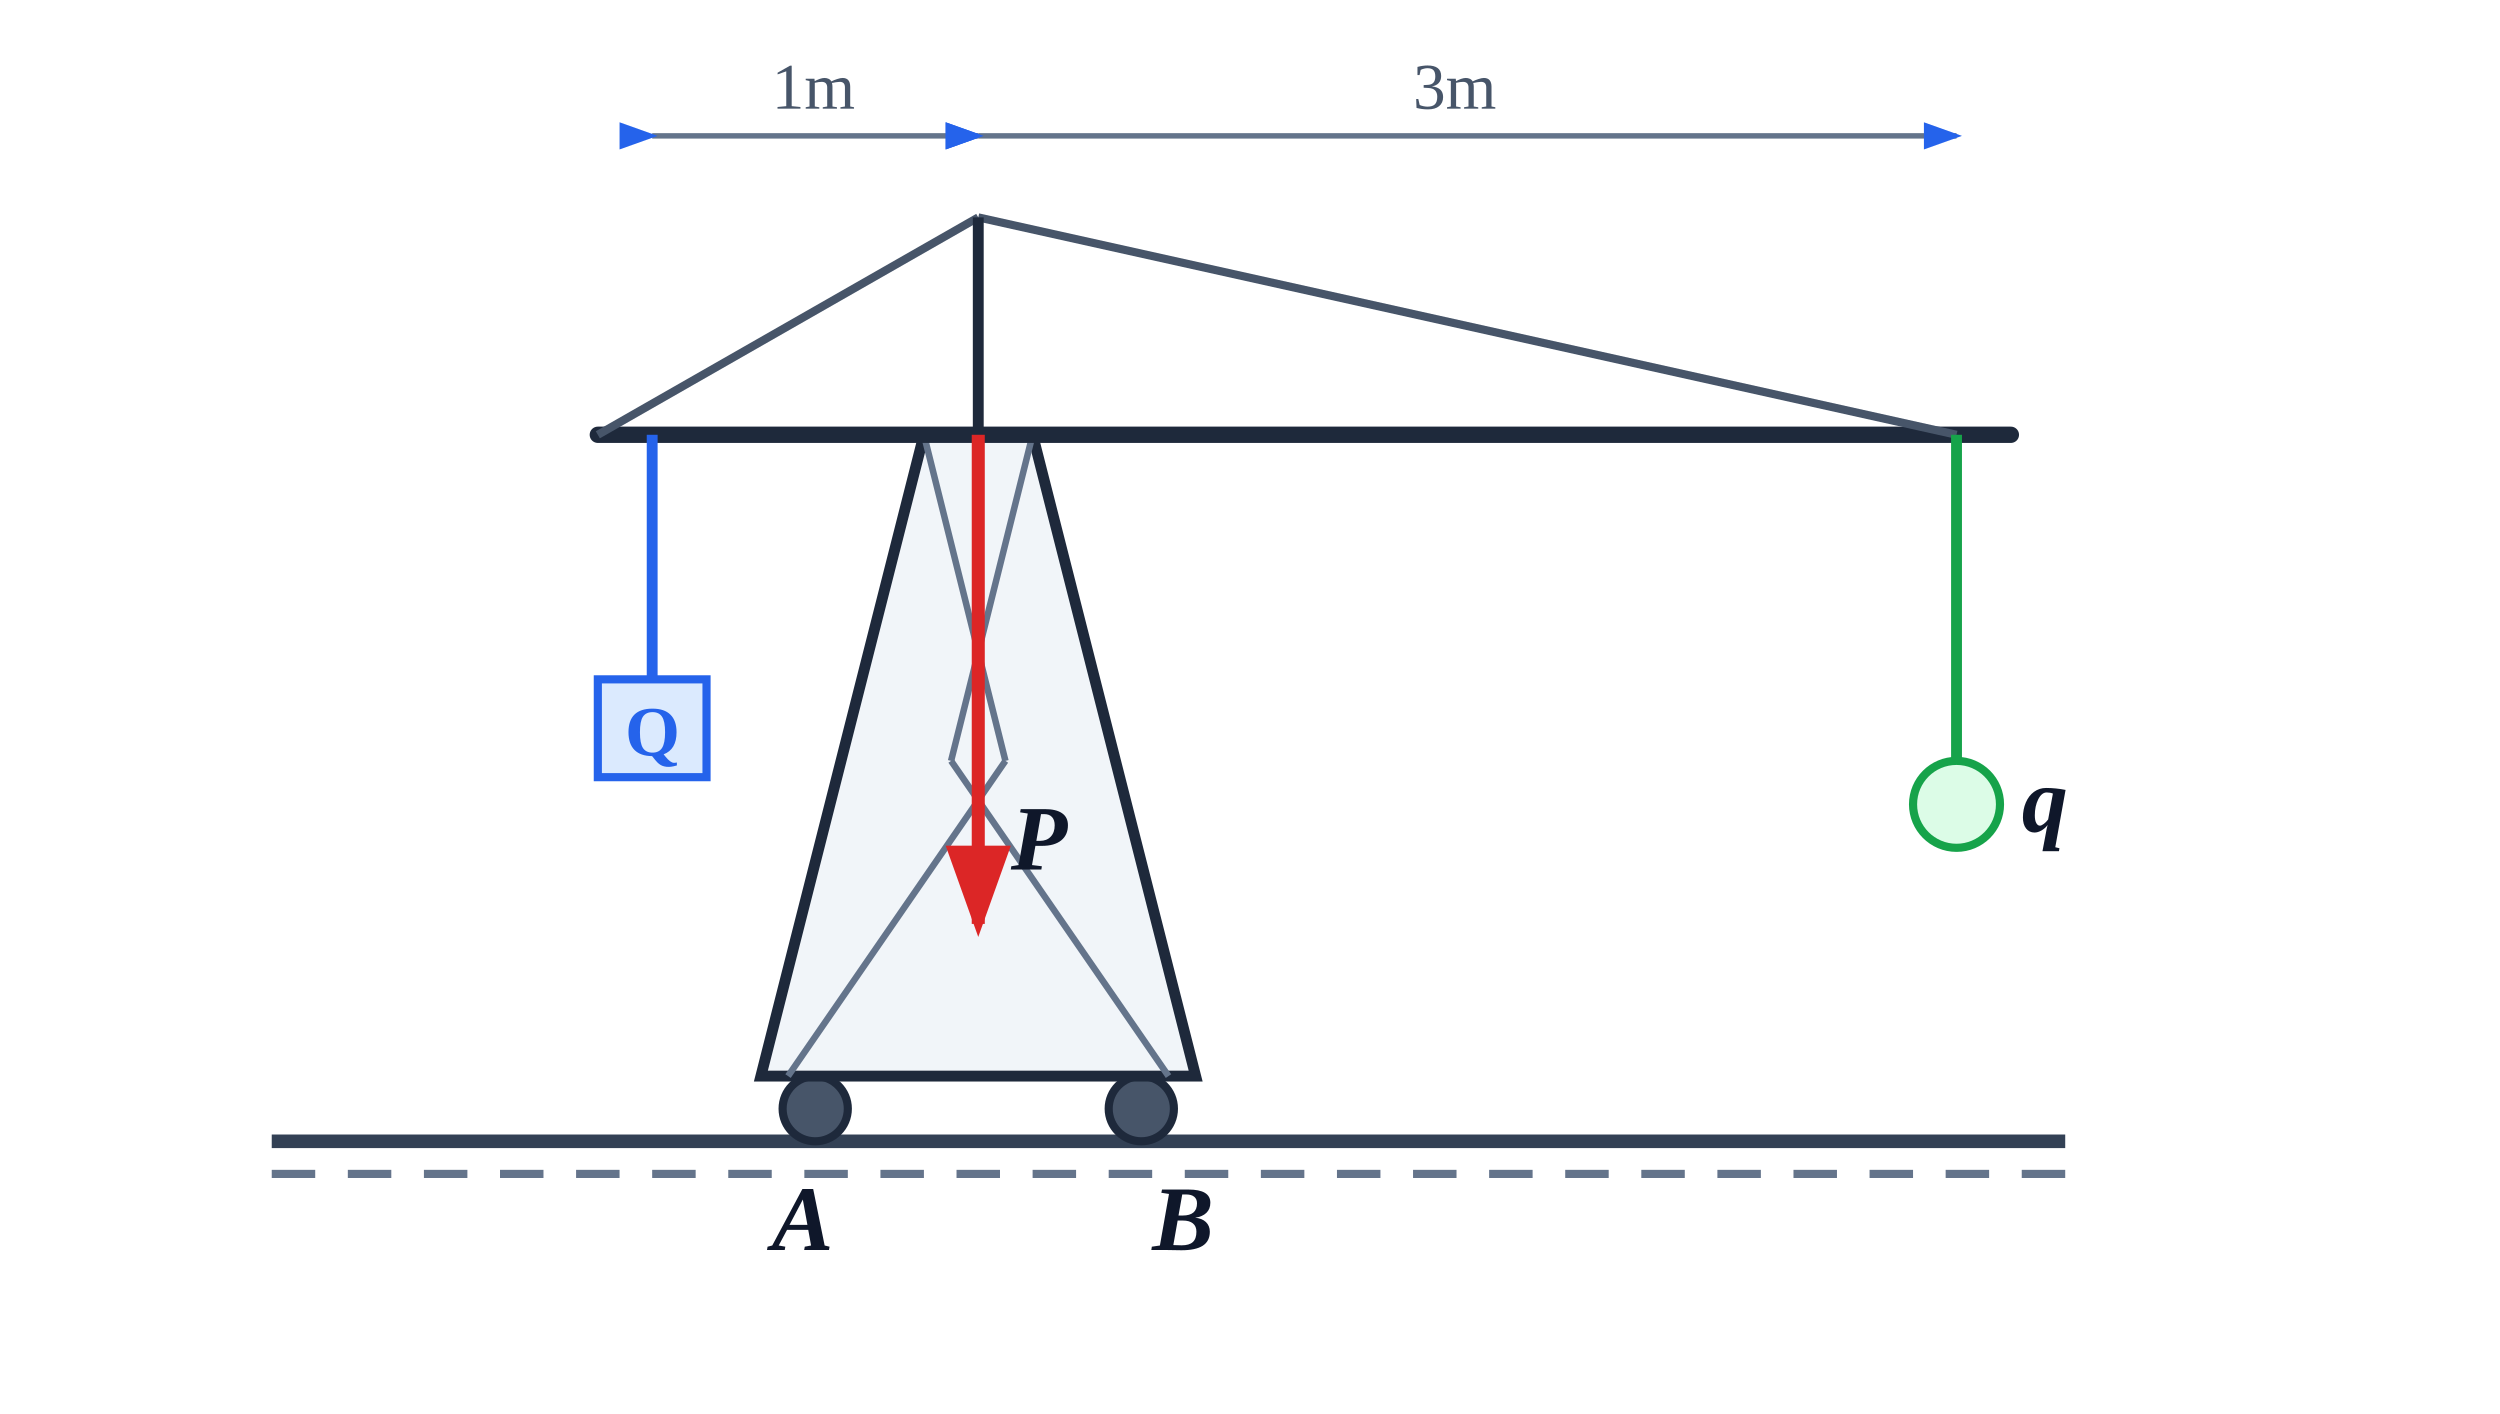
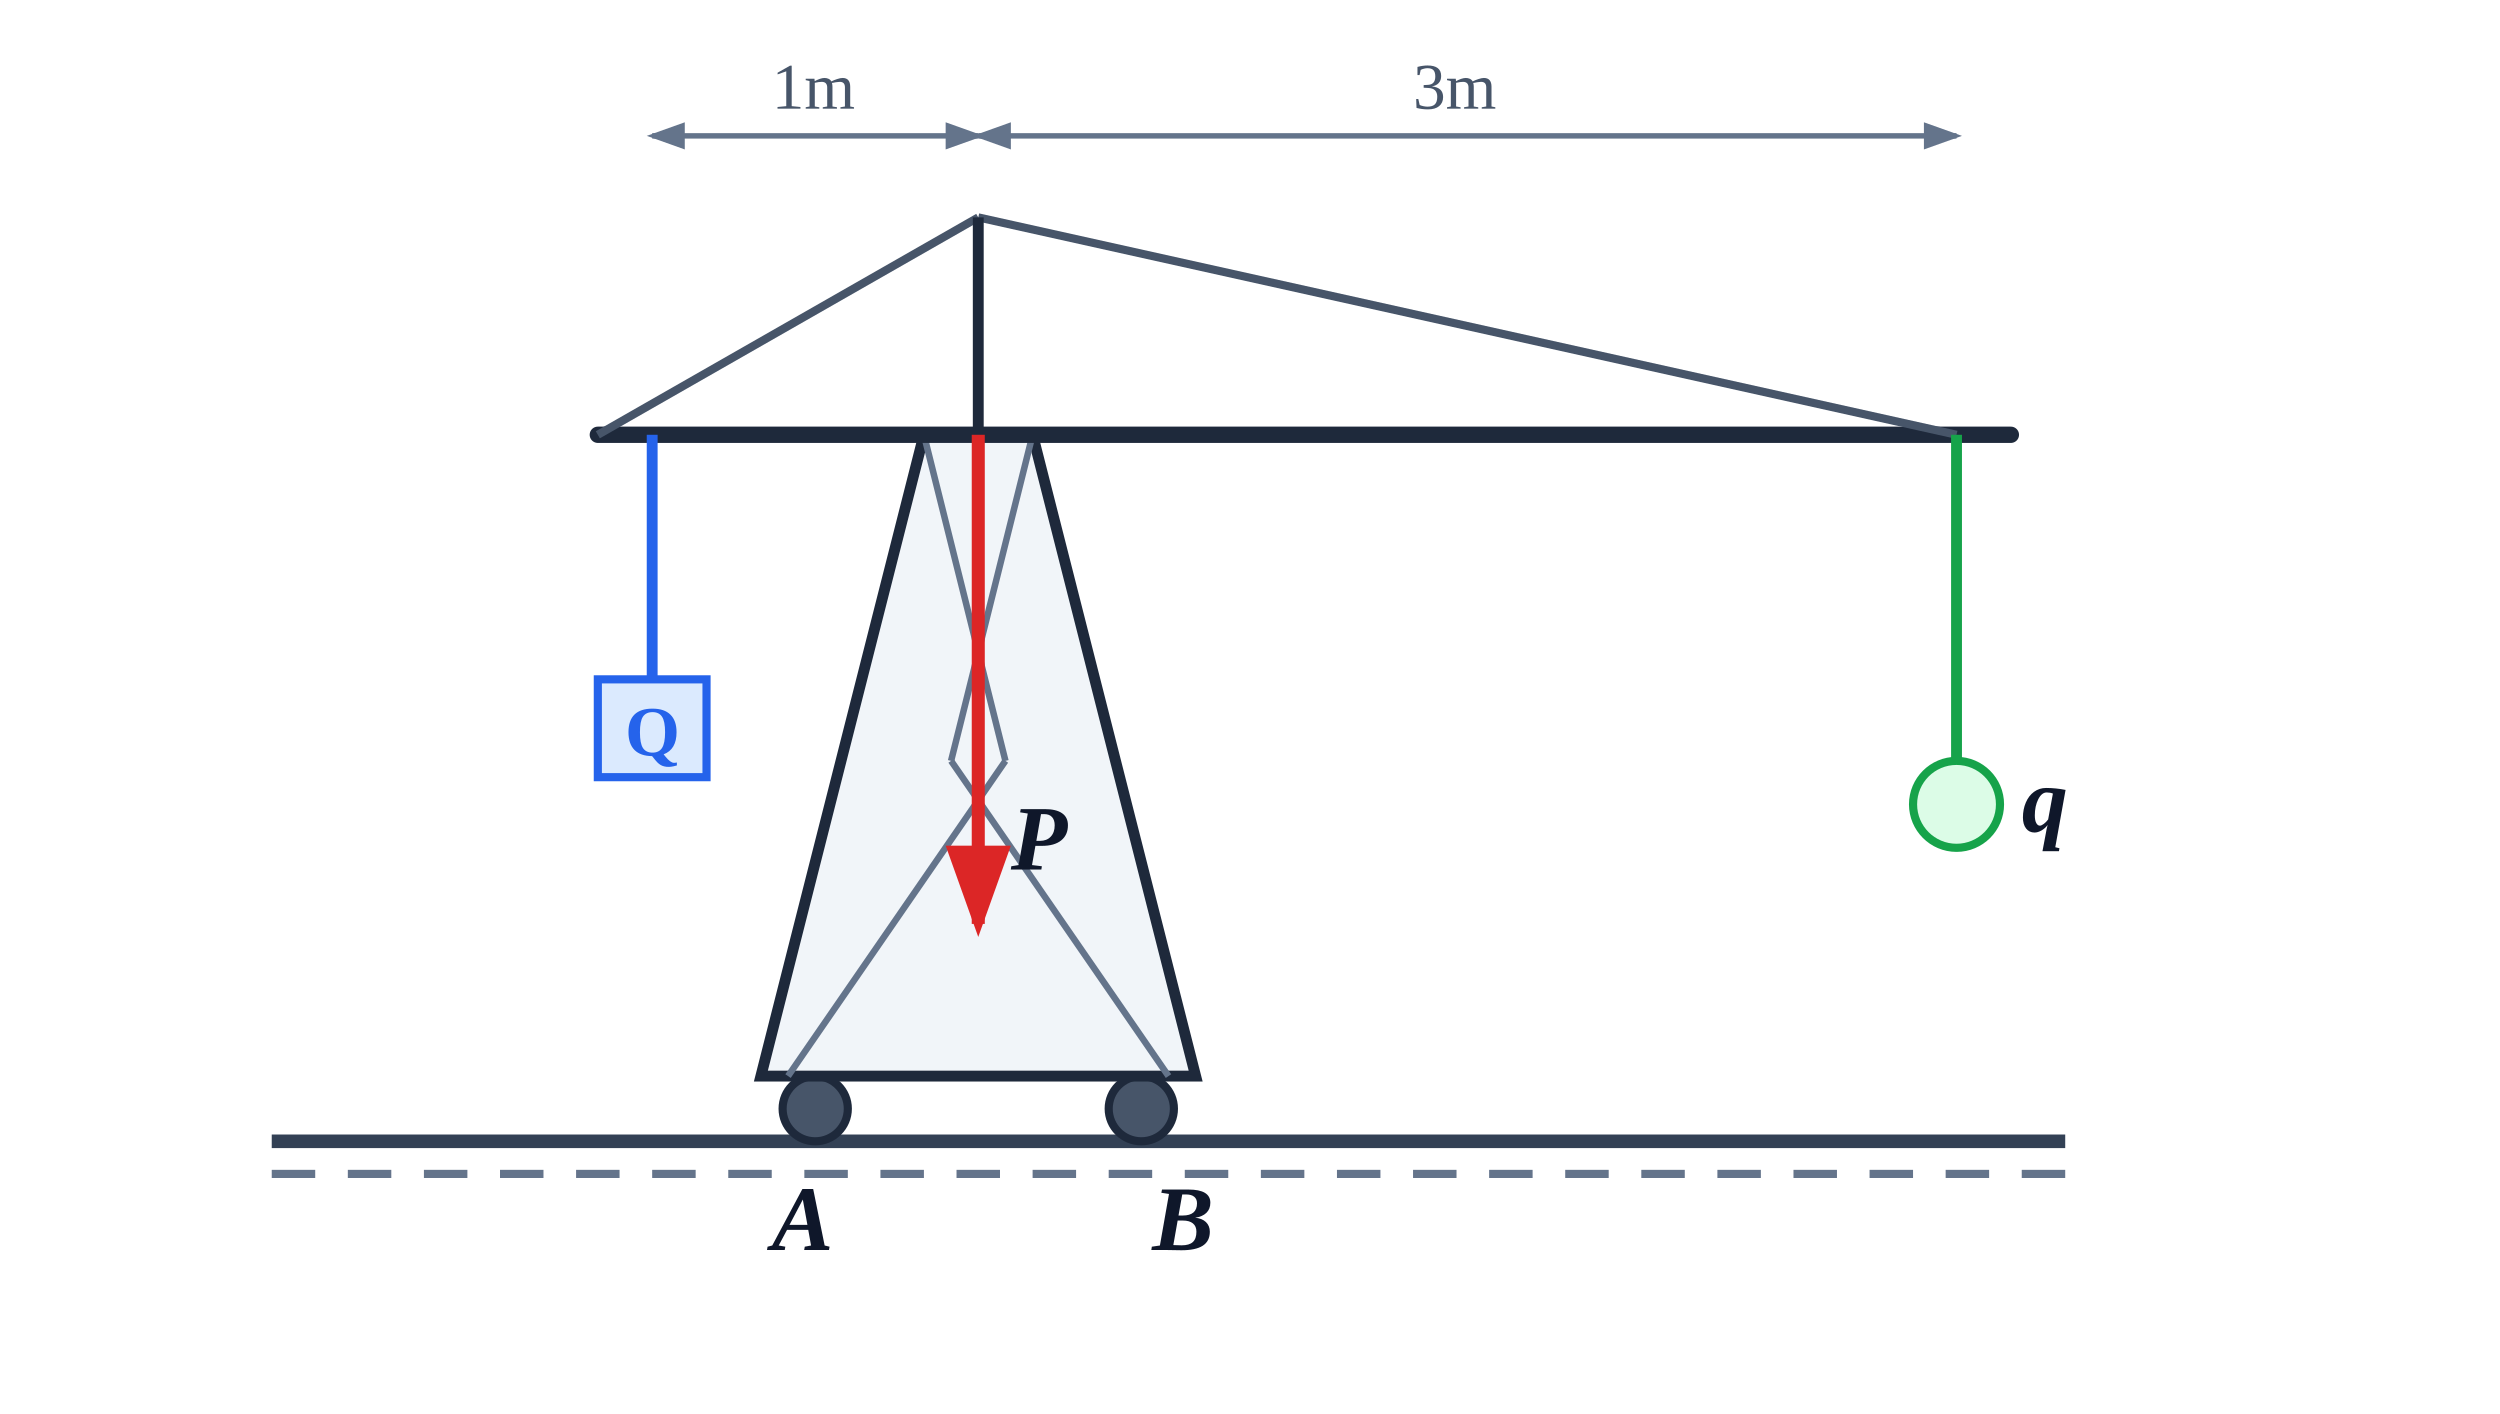
<svg xmlns="http://www.w3.org/2000/svg" viewBox="0 0 460 260" width="100%" height="auto" preserveAspectRatio="xMidYMid meet">
  <defs>
    <marker id="arr-red" markerWidth="7" markerHeight="5" refX="6" refY="2.5" orient="auto">
      <polygon points="0 0, 7 2.5, 0 5" fill="#dc2626" />
    </marker>
    <marker id="arr-blue" markerWidth="7" markerHeight="5" refX="6" refY="2.5" orient="auto">
      <polygon points="0 0, 7 2.5, 0 5" fill="#2563eb" />
+     </marker>
+     <marker id="arr-slate" markerWidth="7" markerHeight="5" refX="6" refY="2.5" orient="auto-start-reverse">
+       <polygon points="0 0, 7 2.5, 0 5" fill="#64748b" />
    </marker>
  </defs>
  <style>
    text { font-family: 'Times New Roman', serif; }
    .lbl { font-size: 15px; font-style: italic; fill: #0f172a; }
    .lbl-bold { font-size: 17px; font-style: italic; font-weight: bold; fill: #0f172a; }
  </style>
  <line x1="50" y1="210" x2="380" y2="210" stroke="#334155" stroke-width="2.5" />
  <line x1="50" y1="216" x2="380" y2="216" stroke="#64748b" stroke-width="1.5" stroke-dasharray="8,6" />
  <circle cx="150" cy="204" r="6" fill="#475569" stroke="#1e293b" stroke-width="1.5" />
  <text x="142" y="230" class="lbl-bold">A</text>
  <circle cx="210" cy="204" r="6" fill="#475569" stroke="#1e293b" stroke-width="1.5" />
  <text x="212" y="230" class="lbl-bold">B</text>
  <polygon points="140,198 220,198 190,80 170,80" fill="#f1f5f9" stroke="#1e293b" stroke-width="2" />
  <line x1="145" y1="198" x2="185" y2="140" stroke="#64748b" stroke-width="1.2" />
  <line x1="215" y1="198" x2="175" y2="140" stroke="#64748b" stroke-width="1.2" />
  <line x1="175" y1="140" x2="190" y2="80" stroke="#64748b" stroke-width="1.2" />
  <line x1="185" y1="140" x2="170" y2="80" stroke="#64748b" stroke-width="1.2" />
  <line x1="110" y1="80" x2="370" y2="80" stroke="#1e293b" stroke-width="3" stroke-linecap="round" />
  <line x1="180" y1="40" x2="110" y2="80" stroke="#475569" stroke-width="1.5" />
  <line x1="180" y1="40" x2="360" y2="80" stroke="#475569" stroke-width="1.5" />
  <line x1="180" y1="40" x2="180" y2="80" stroke="#1e293b" stroke-width="2" />
  <line x1="180" y1="80" x2="180" y2="170" stroke="#dc2626" stroke-width="2.4" marker-end="url(#arr-red)" />
  <text x="186" y="160" class="lbl-bold" fill="#dc2626">P</text>
  <line x1="120" y1="80" x2="120" y2="125" stroke="#2563eb" stroke-width="2" />
  <rect x="110" y="125" width="20" height="18" fill="#dbeafe" stroke="#2563eb" stroke-width="1.5" />
  <text x="115" y="139" font-size="13" font-weight="bold" fill="#2563eb">Q</text>
  <line x1="360" y1="80" x2="360" y2="140" stroke="#16a34a" stroke-width="2" />
  <circle cx="360" cy="148" r="8" fill="#dcfce7" stroke="#16a34a" stroke-width="1.5" />
  <text x="372" y="153" class="lbl-bold" fill="#16a34a">q</text>
-   <line x1="120" y1="25" x2="180" y2="25" stroke="#64748b" stroke-width="1" marker-start="url(#arr-blue)" marker-end="url(#arr-blue)" />
+   <line x1="120" y1="25" x2="180" y2="25" stroke="#64748b" stroke-width="1" marker-start="url(#arr-slate)" marker-end="url(#arr-slate)" />
  <text x="142" y="20" font-size="12" fill="#475569">1m</text>
-   <line x1="180" y1="25" x2="360" y2="25" stroke="#64748b" stroke-width="1" marker-start="url(#arr-blue)" marker-end="url(#arr-blue)" />
+   <line x1="180" y1="25" x2="360" y2="25" stroke="#64748b" stroke-width="1" marker-start="url(#arr-slate)" marker-end="url(#arr-slate)" />
  <text x="260" y="20" font-size="12" fill="#475569">3m</text>
</svg>
